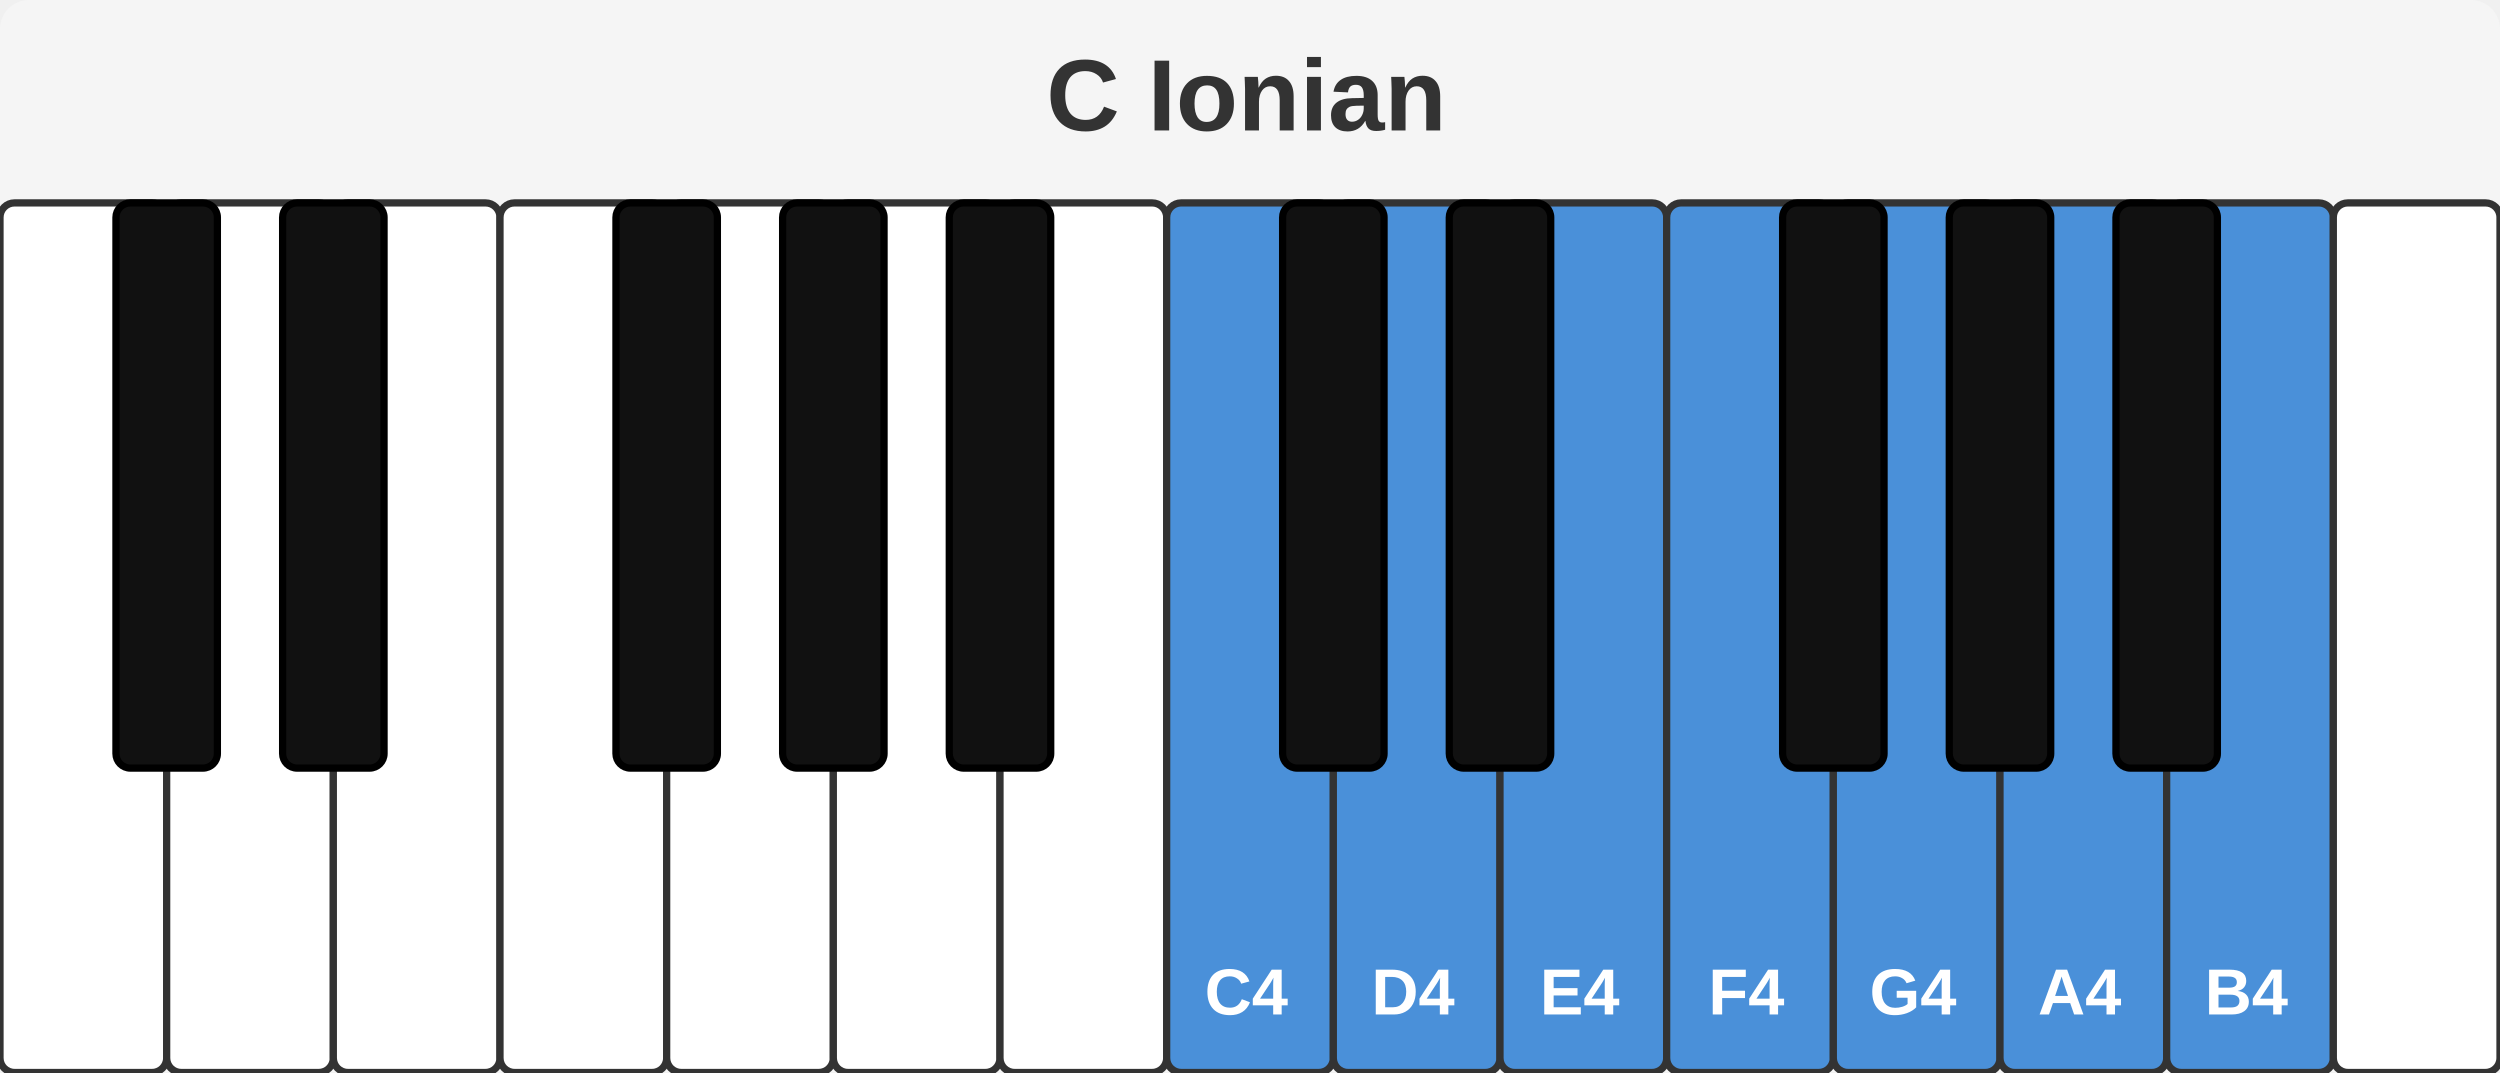
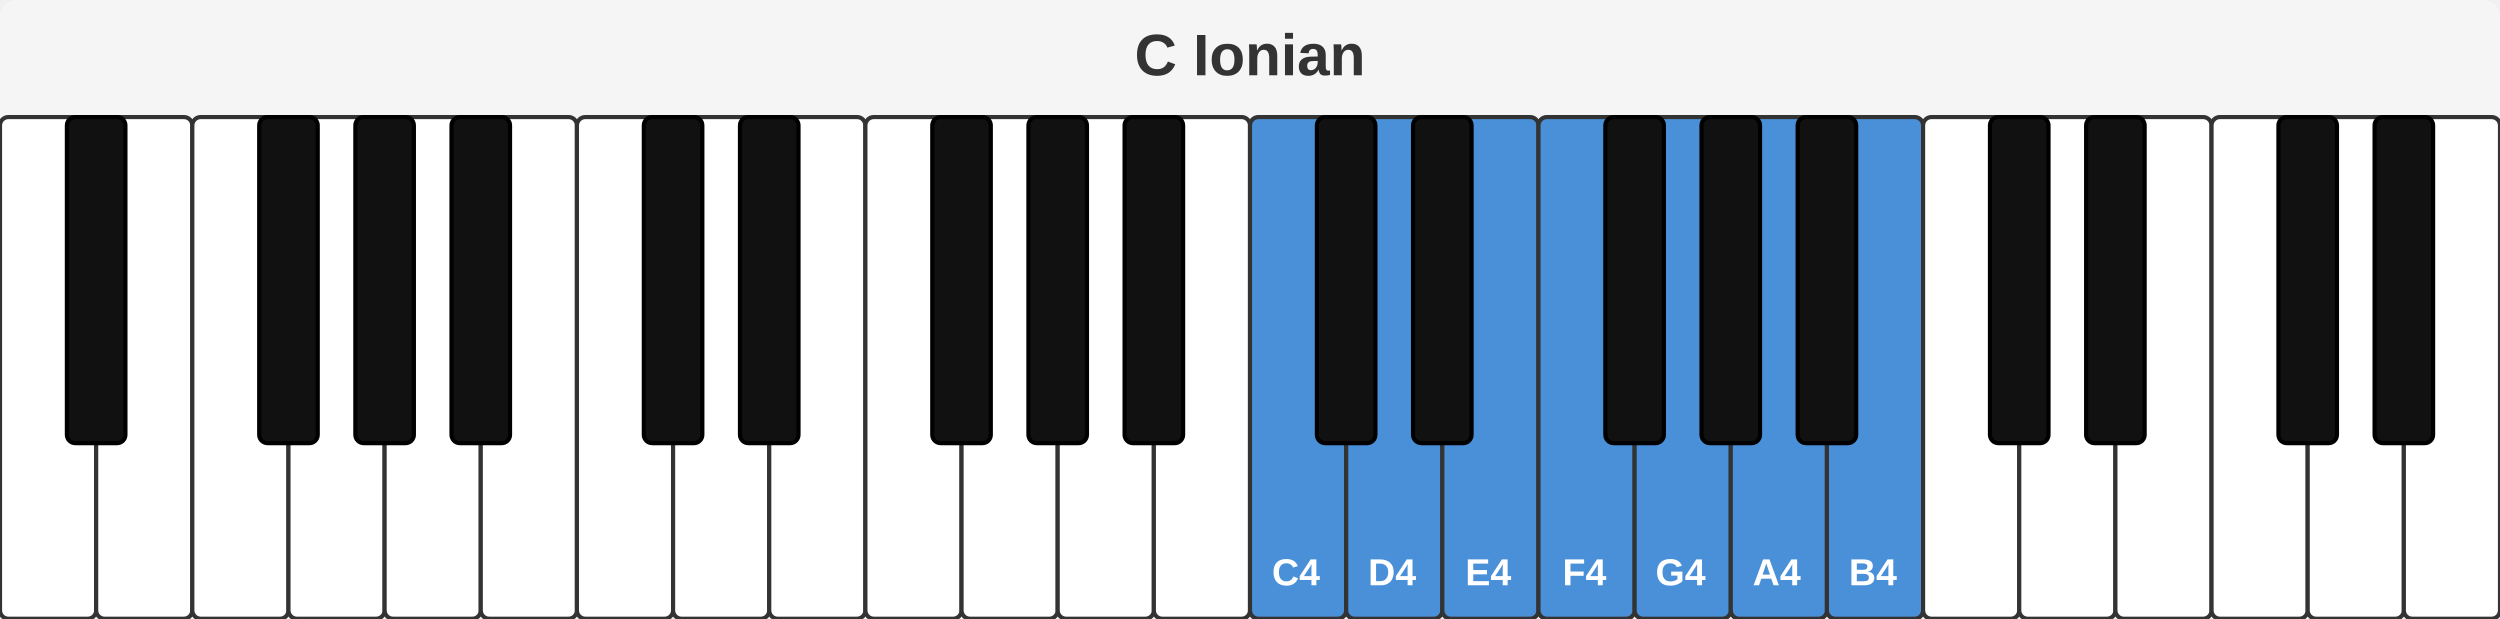
- <svg xmlns="http://www.w3.org/2000/svg" width="345" height="148" viewBox="0 0 345 148">
+ <svg xmlns="http://www.w3.org/2000/svg" width="598" height="148" viewBox="0 0 598 148">
  <style>
.w{width:23px;height:120px;fill:#fff;stroke:#333;stroke-width:1;ry:2}
.b{width:14px;height:78px;fill:#111;stroke:#000;stroke-width:1;ry:2}
.h.w{fill:#4A90D9}
.h.b{fill:#2E6AB0}
.t{font-family:Arial,Helvetica,sans-serif;font-weight:bold;fill:#fff;text-anchor:middle;pointer-events:none}
.tw{font-size:9px}
.tb{font-size:7px}
.title{font-family:Arial,Helvetica,sans-serif;font-size:14px;font-weight:bold;fill:#333;text-anchor:middle}
</style>
-   <rect width="345" height="148" fill="#F5F5F5" rx="4" />
-   <text x="172" y="18" class="title">C Ionian</text>
+   <rect width="598" height="148" fill="#F5F5F5" rx="4" />
+   <text x="299" y="18" class="title">C Ionian</text>
  <g transform="translate(0,28)">
-     <rect id="key-48" class="w" data-midi="48" data-note="C" data-octave="3" x="0" y="0" />
-     <rect id="key-50" class="w" data-midi="50" data-note="D" data-octave="3" x="23" y="0" />
-     <rect id="key-52" class="w" data-midi="52" data-note="E" data-octave="3" x="46" y="0" />
-     <rect id="key-53" class="w" data-midi="53" data-note="F" data-octave="3" x="69" y="0" />
-     <rect id="key-55" class="w" data-midi="55" data-note="G" data-octave="3" x="92" y="0" />
-     <rect id="key-57" class="w" data-midi="57" data-note="A" data-octave="3" x="115" y="0" />
-     <rect id="key-59" class="w" data-midi="59" data-note="B" data-octave="3" x="138" y="0" />
-     <rect id="key-60" class="w h" data-midi="60" data-note="C" data-octave="4" x="161" y="0" />
-     <text x="172" y="112" class="t tw">C4</text>
-     <rect id="key-62" class="w h" data-midi="62" data-note="D" data-octave="4" x="184" y="0" />
-     <text x="195" y="112" class="t tw">D4</text>
-     <rect id="key-64" class="w h" data-midi="64" data-note="E" data-octave="4" x="207" y="0" />
-     <text x="218" y="112" class="t tw">E4</text>
-     <rect id="key-65" class="w h" data-midi="65" data-note="F" data-octave="4" x="230" y="0" />
-     <text x="241" y="112" class="t tw">F4</text>
-     <rect id="key-67" class="w h" data-midi="67" data-note="G" data-octave="4" x="253" y="0" />
-     <text x="264" y="112" class="t tw">G4</text>
-     <rect id="key-69" class="w h" data-midi="69" data-note="A" data-octave="4" x="276" y="0" />
-     <text x="287" y="112" class="t tw">A4</text>
-     <rect id="key-71" class="w h" data-midi="71" data-note="B" data-octave="4" x="299" y="0" />
-     <text x="310" y="112" class="t tw">B4</text>
-     <rect id="key-72" class="w" data-midi="72" data-note="C" data-octave="5" x="322" y="0" />
-     <rect id="key-49" class="b" data-midi="49" data-note="C#" data-octave="3" x="16" y="0" />
-     <rect id="key-51" class="b" data-midi="51" data-note="D#" data-octave="3" x="39" y="0" />
-     <rect id="key-54" class="b" data-midi="54" data-note="F#" data-octave="3" x="85" y="0" />
-     <rect id="key-56" class="b" data-midi="56" data-note="G#" data-octave="3" x="108" y="0" />
-     <rect id="key-58" class="b" data-midi="58" data-note="A#" data-octave="3" x="131" y="0" />
-     <rect id="key-61" class="b" data-midi="61" data-note="C#" data-octave="4" x="177" y="0" />
-     <rect id="key-63" class="b" data-midi="63" data-note="D#" data-octave="4" x="200" y="0" />
-     <rect id="key-66" class="b" data-midi="66" data-note="F#" data-octave="4" x="246" y="0" />
-     <rect id="key-68" class="b" data-midi="68" data-note="G#" data-octave="4" x="269" y="0" />
-     <rect id="key-70" class="b" data-midi="70" data-note="A#" data-octave="4" x="292" y="0" />
+     <rect id="key-38" class="w" data-midi="38" data-note="D" data-octave="2" x="0" y="0" />
+     <rect id="key-40" class="w" data-midi="40" data-note="E" data-octave="2" x="23" y="0" />
+     <rect id="key-41" class="w" data-midi="41" data-note="F" data-octave="2" x="46" y="0" />
+     <rect id="key-43" class="w" data-midi="43" data-note="G" data-octave="2" x="69" y="0" />
+     <rect id="key-45" class="w" data-midi="45" data-note="A" data-octave="2" x="92" y="0" />
+     <rect id="key-47" class="w" data-midi="47" data-note="B" data-octave="2" x="115" y="0" />
+     <rect id="key-48" class="w" data-midi="48" data-note="C" data-octave="3" x="138" y="0" />
+     <rect id="key-50" class="w" data-midi="50" data-note="D" data-octave="3" x="161" y="0" />
+     <rect id="key-52" class="w" data-midi="52" data-note="E" data-octave="3" x="184" y="0" />
+     <rect id="key-53" class="w" data-midi="53" data-note="F" data-octave="3" x="207" y="0" />
+     <rect id="key-55" class="w" data-midi="55" data-note="G" data-octave="3" x="230" y="0" />
+     <rect id="key-57" class="w" data-midi="57" data-note="A" data-octave="3" x="253" y="0" />
+     <rect id="key-59" class="w" data-midi="59" data-note="B" data-octave="3" x="276" y="0" />
+     <rect id="key-60" class="w h" data-midi="60" data-note="C" data-octave="4" x="299" y="0" />
+     <text x="310" y="112" class="t tw">C4</text>
+     <rect id="key-62" class="w h" data-midi="62" data-note="D" data-octave="4" x="322" y="0" />
+     <text x="333" y="112" class="t tw">D4</text>
+     <rect id="key-64" class="w h" data-midi="64" data-note="E" data-octave="4" x="345" y="0" />
+     <text x="356" y="112" class="t tw">E4</text>
+     <rect id="key-65" class="w h" data-midi="65" data-note="F" data-octave="4" x="368" y="0" />
+     <text x="379" y="112" class="t tw">F4</text>
+     <rect id="key-67" class="w h" data-midi="67" data-note="G" data-octave="4" x="391" y="0" />
+     <text x="402" y="112" class="t tw">G4</text>
+     <rect id="key-69" class="w h" data-midi="69" data-note="A" data-octave="4" x="414" y="0" />
+     <text x="425" y="112" class="t tw">A4</text>
+     <rect id="key-71" class="w h" data-midi="71" data-note="B" data-octave="4" x="437" y="0" />
+     <text x="448" y="112" class="t tw">B4</text>
+     <rect id="key-72" class="w" data-midi="72" data-note="C" data-octave="5" x="460" y="0" />
+     <rect id="key-74" class="w" data-midi="74" data-note="D" data-octave="5" x="483" y="0" />
+     <rect id="key-76" class="w" data-midi="76" data-note="E" data-octave="5" x="506" y="0" />
+     <rect id="key-77" class="w" data-midi="77" data-note="F" data-octave="5" x="529" y="0" />
+     <rect id="key-79" class="w" data-midi="79" data-note="G" data-octave="5" x="552" y="0" />
+     <rect id="key-81" class="w" data-midi="81" data-note="A" data-octave="5" x="575" y="0" />
+     <rect id="key-39" class="b" data-midi="39" data-note="D#" data-octave="2" x="16" y="0" />
+     <rect id="key-42" class="b" data-midi="42" data-note="F#" data-octave="2" x="62" y="0" />
+     <rect id="key-44" class="b" data-midi="44" data-note="G#" data-octave="2" x="85" y="0" />
+     <rect id="key-46" class="b" data-midi="46" data-note="A#" data-octave="2" x="108" y="0" />
+     <rect id="key-49" class="b" data-midi="49" data-note="C#" data-octave="3" x="154" y="0" />
+     <rect id="key-51" class="b" data-midi="51" data-note="D#" data-octave="3" x="177" y="0" />
+     <rect id="key-54" class="b" data-midi="54" data-note="F#" data-octave="3" x="223" y="0" />
+     <rect id="key-56" class="b" data-midi="56" data-note="G#" data-octave="3" x="246" y="0" />
+     <rect id="key-58" class="b" data-midi="58" data-note="A#" data-octave="3" x="269" y="0" />
+     <rect id="key-61" class="b" data-midi="61" data-note="C#" data-octave="4" x="315" y="0" />
+     <rect id="key-63" class="b" data-midi="63" data-note="D#" data-octave="4" x="338" y="0" />
+     <rect id="key-66" class="b" data-midi="66" data-note="F#" data-octave="4" x="384" y="0" />
+     <rect id="key-68" class="b" data-midi="68" data-note="G#" data-octave="4" x="407" y="0" />
+     <rect id="key-70" class="b" data-midi="70" data-note="A#" data-octave="4" x="430" y="0" />
+     <rect id="key-73" class="b" data-midi="73" data-note="C#" data-octave="5" x="476" y="0" />
+     <rect id="key-75" class="b" data-midi="75" data-note="D#" data-octave="5" x="499" y="0" />
+     <rect id="key-78" class="b" data-midi="78" data-note="F#" data-octave="5" x="545" y="0" />
+     <rect id="key-80" class="b" data-midi="80" data-note="G#" data-octave="5" x="568" y="0" />
  </g>
</svg>
